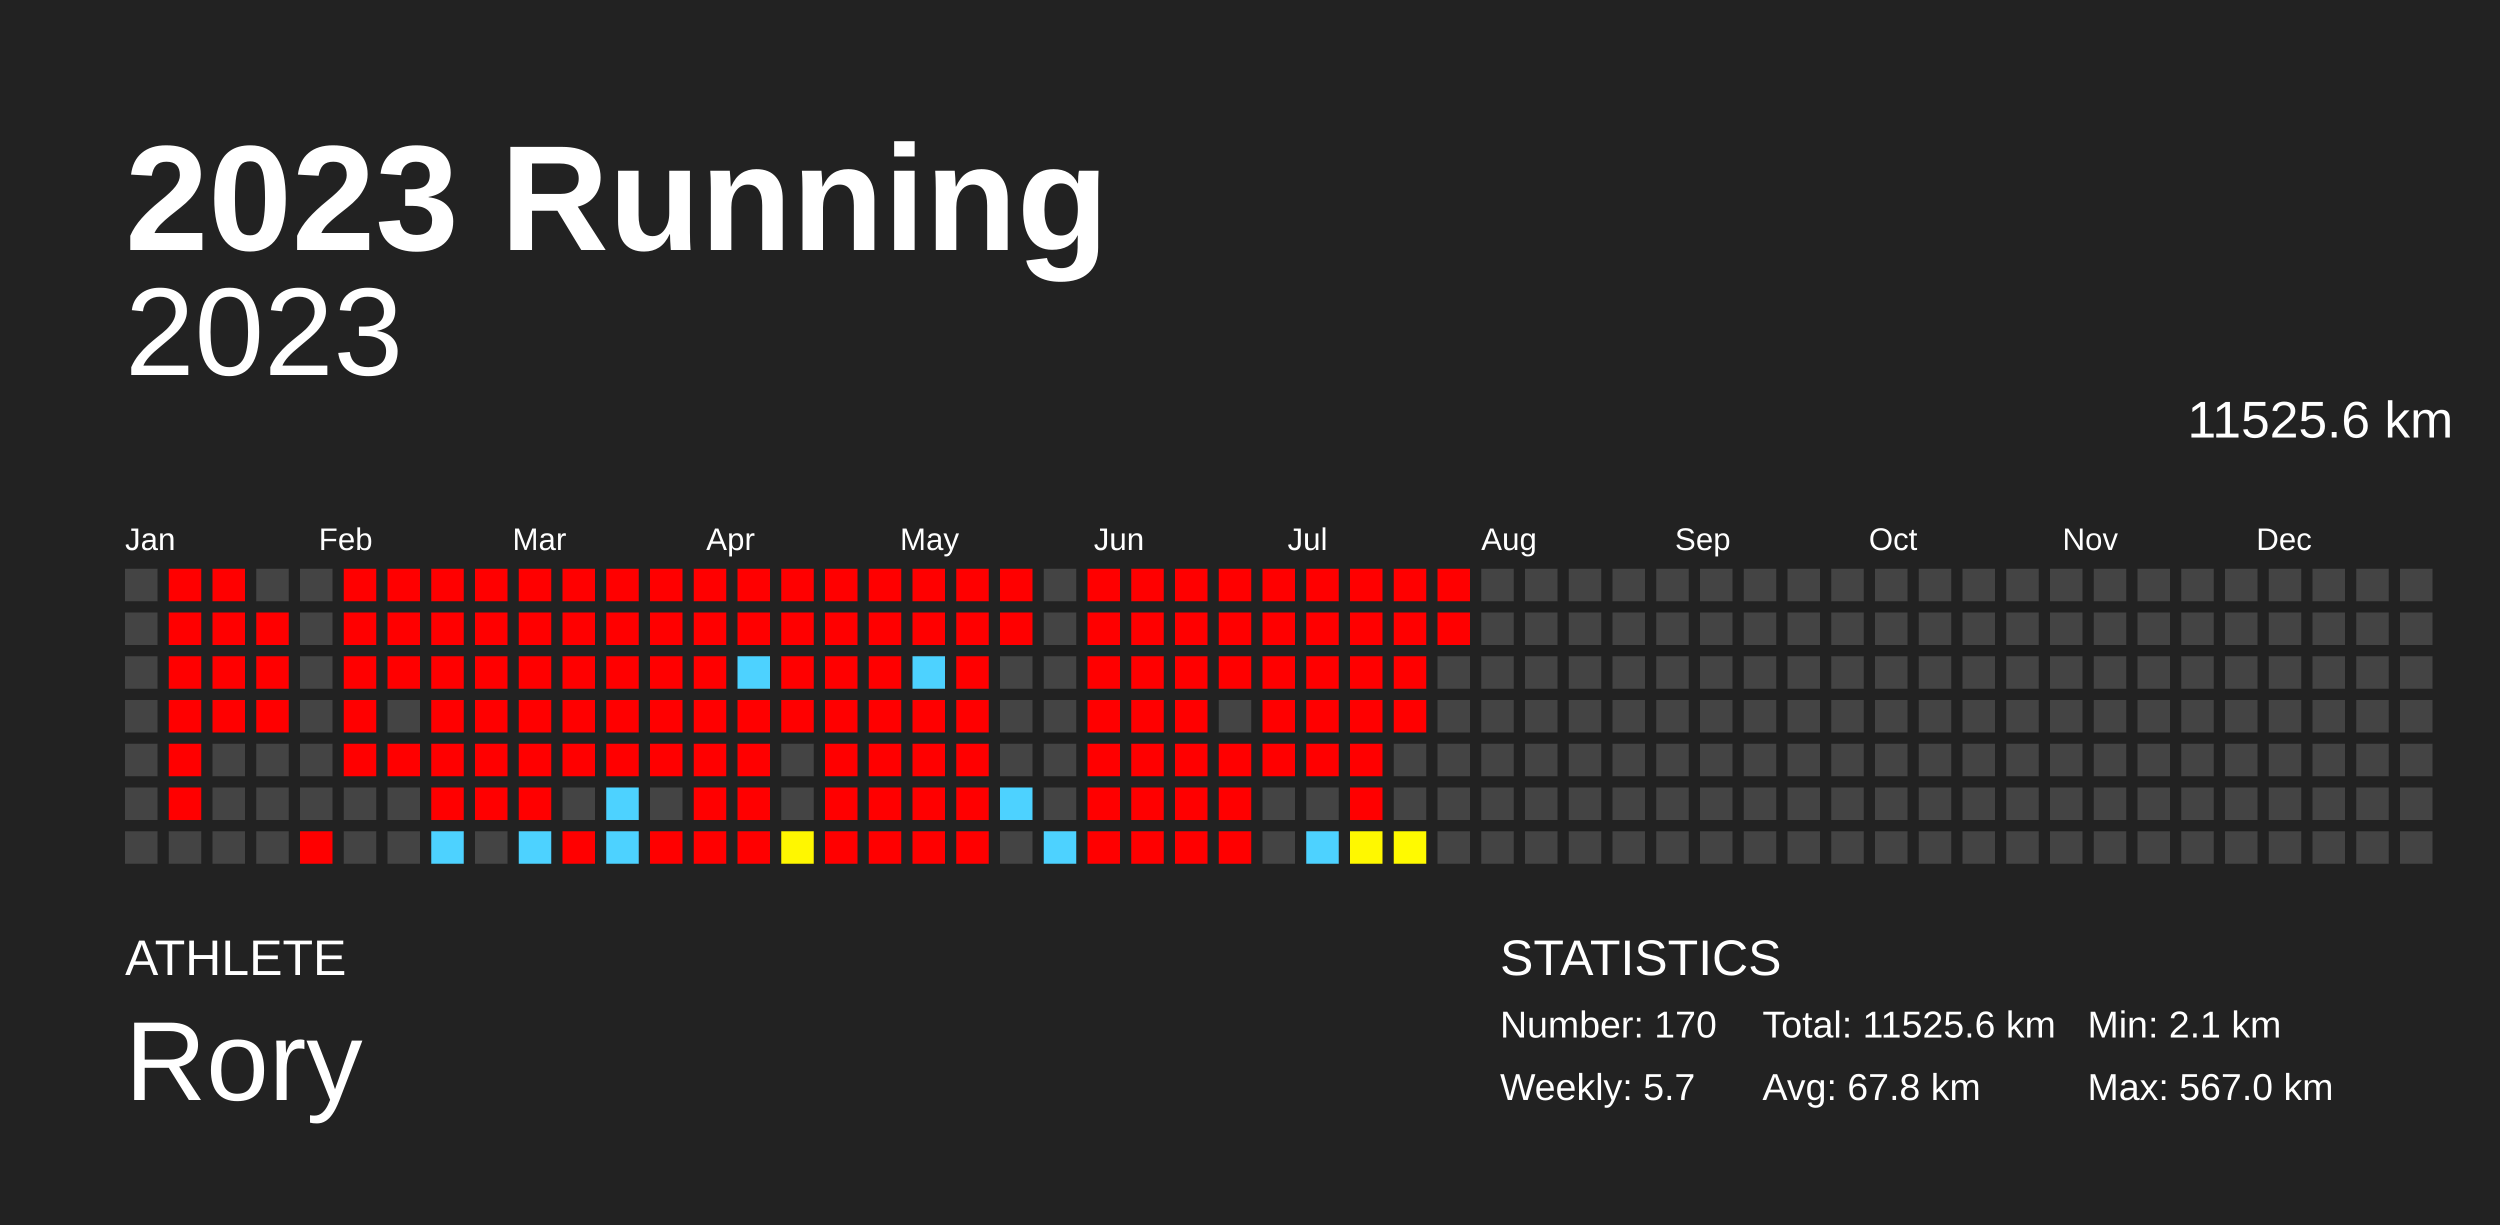
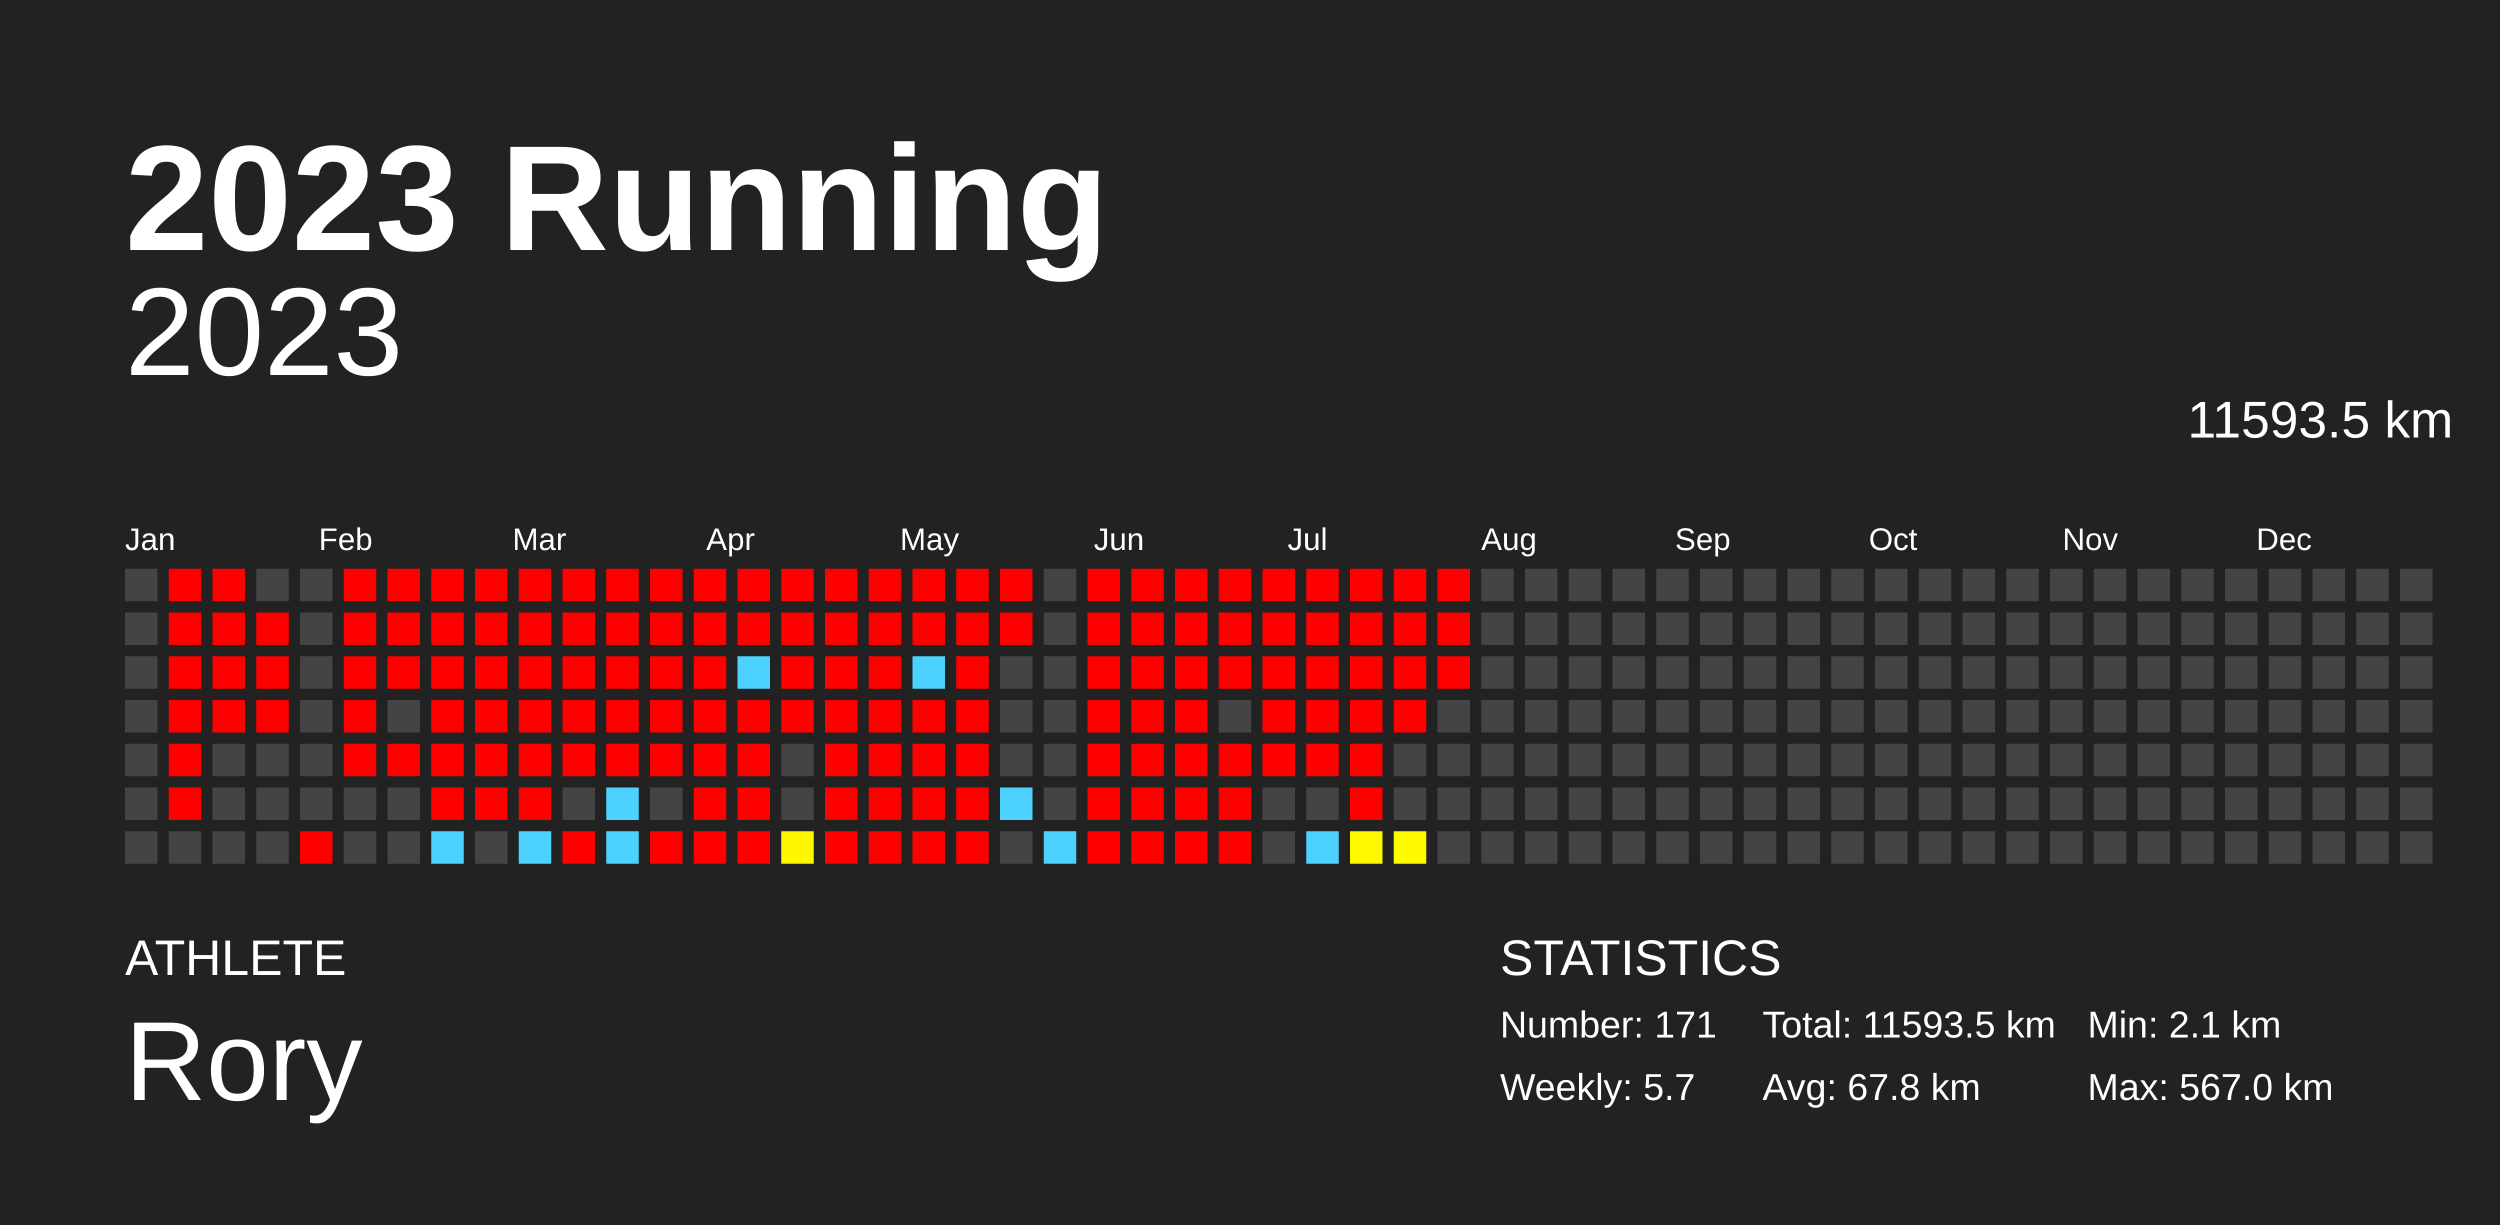
<svg xmlns="http://www.w3.org/2000/svg" baseProfile="full" height="98mm" version="1.1" viewBox="0,0,200,98" width="200mm">
  <defs />
  <rect fill="#222222" height="98" width="200" x="0" y="0" />
  <text fill="#FFFFFF" style="font-size:12px; font-family:Arial; font-weight:bold;" x="10" y="20">2023 Running</text>
  <text fill="#FFFFFF" style="font-size:4px; font-family:Arial" x="10" y="78">ATHLETE</text>
  <text fill="#FFFFFF" style="font-size:9px; font-family:Arial" x="10" y="88">Rory</text>
  <text fill="#FFFFFF" style="font-size:4px; font-family:Arial" x="120" y="78">STATISTICS</text>
-   <text fill="#FFFFFF" style="font-size:3px; font-family:Arial" x="120" y="83">Number: 170</text>
+   <text fill="#FFFFFF" style="font-size:3px; font-family:Arial" x="120" y="83">Number: 171</text>
  <text fill="#FFFFFF" style="font-size:3px; font-family:Arial" x="120" y="88">Weekly: 5.7</text>
-   <text fill="#FFFFFF" style="font-size:3px; font-family:Arial" x="141" y="83">Total: 11525.6 km</text>
+   <text fill="#FFFFFF" style="font-size:3px; font-family:Arial" x="141" y="83">Total: 11593.5 km</text>
  <text fill="#FFFFFF" style="font-size:3px; font-family:Arial" x="141" y="88">Avg: 67.8 km</text>
  <text fill="#FFFFFF" style="font-size:3px; font-family:Arial" x="167" y="83">Min: 2.1 km</text>
  <text fill="#FFFFFF" style="font-size:3px; font-family:Arial" x="167" y="88">Max: 567.0 km</text>
  <text alignment-baseline="hanging" fill="#FFFFFF" style="font-size:10.0px; font-family:Arial;" x="10" y="30">2023</text>
-   <text alignment-baseline="hanging" fill="#FFFFFF" style="font-size:4.125px; font-family:Arial;" x="175" y="35">11525.6 km</text>
+   <text alignment-baseline="hanging" fill="#FFFFFF" style="font-size:4.125px; font-family:Arial;" x="175" y="35">11593.5 km</text>
  <text fill="#FFFFFF" style="font-size:2.5px; font-family:Arial" x="10.0" y="44">Jan</text>
  <text fill="#FFFFFF" style="font-size:2.5px; font-family:Arial" x="25.5" y="44">Feb</text>
  <text fill="#FFFFFF" style="font-size:2.5px; font-family:Arial" x="41.0" y="44">Mar</text>
  <text fill="#FFFFFF" style="font-size:2.5px; font-family:Arial" x="56.5" y="44">Apr</text>
  <text fill="#FFFFFF" style="font-size:2.5px; font-family:Arial" x="72.0" y="44">May</text>
  <text fill="#FFFFFF" style="font-size:2.5px; font-family:Arial" x="87.5" y="44">Jun</text>
  <text fill="#FFFFFF" style="font-size:2.5px; font-family:Arial" x="103.0" y="44">Jul</text>
  <text fill="#FFFFFF" style="font-size:2.5px; font-family:Arial" x="118.5" y="44">Aug</text>
  <text fill="#FFFFFF" style="font-size:2.5px; font-family:Arial" x="134.0" y="44">Sep</text>
  <text fill="#FFFFFF" style="font-size:2.5px; font-family:Arial" x="149.5" y="44">Oct</text>
  <text fill="#FFFFFF" style="font-size:2.5px; font-family:Arial" x="165.0" y="44">Nov</text>
  <text fill="#FFFFFF" style="font-size:2.5px; font-family:Arial" x="180.5" y="44">Dec</text>
  <rect fill="#444444" height="2.6" width="2.6" x="10.0" y="45.5" />
  <rect fill="#444444" height="2.6" width="2.6" x="10.0" y="49.0" />
  <rect fill="#444444" height="2.6" width="2.6" x="10.0" y="52.5" />
  <rect fill="#444444" height="2.6" width="2.6" x="10.0" y="56.0" />
  <rect fill="#444444" height="2.6" width="2.6" x="10.0" y="59.5" />
  <rect fill="#444444" height="2.6" width="2.6" x="10.0" y="63.0" />
  <rect fill="#444444" height="2.6" width="2.6" x="10.0" y="66.5" />
  <rect fill="red" height="2.6" width="2.6" x="13.5" y="45.5" />
  <rect fill="red" height="2.6" width="2.6" x="13.5" y="49.0" />
  <rect fill="red" height="2.6" width="2.6" x="13.5" y="52.5" />
  <rect fill="red" height="2.6" width="2.6" x="13.5" y="56.0" />
  <rect fill="red" height="2.6" width="2.6" x="13.5" y="59.5" />
  <rect fill="red" height="2.6" width="2.6" x="13.5" y="63.0" />
  <rect fill="#444444" height="2.6" width="2.6" x="13.5" y="66.5" />
  <rect fill="red" height="2.6" width="2.6" x="17.0" y="45.5" />
  <rect fill="red" height="2.6" width="2.6" x="17.0" y="49.0" />
  <rect fill="red" height="2.6" width="2.6" x="17.0" y="52.5" />
  <rect fill="red" height="2.6" width="2.6" x="17.0" y="56.0" />
  <rect fill="#444444" height="2.6" width="2.6" x="17.0" y="59.5" />
  <rect fill="#444444" height="2.6" width="2.6" x="17.0" y="63.0" />
  <rect fill="#444444" height="2.6" width="2.6" x="17.0" y="66.5" />
  <rect fill="#444444" height="2.6" width="2.6" x="20.5" y="45.5" />
  <rect fill="red" height="2.6" width="2.6" x="20.5" y="49.0" />
  <rect fill="red" height="2.6" width="2.6" x="20.5" y="52.5" />
  <rect fill="red" height="2.6" width="2.6" x="20.5" y="56.0" />
  <rect fill="#444444" height="2.6" width="2.6" x="20.5" y="59.5" />
  <rect fill="#444444" height="2.6" width="2.6" x="20.5" y="63.0" />
  <rect fill="#444444" height="2.6" width="2.6" x="20.5" y="66.5" />
  <rect fill="#444444" height="2.6" width="2.6" x="24.0" y="45.5" />
  <rect fill="#444444" height="2.6" width="2.6" x="24.0" y="49.0" />
  <rect fill="#444444" height="2.6" width="2.6" x="24.0" y="52.5" />
  <rect fill="#444444" height="2.6" width="2.6" x="24.0" y="56.0" />
  <rect fill="#444444" height="2.6" width="2.6" x="24.0" y="59.5" />
  <rect fill="#444444" height="2.6" width="2.6" x="24.0" y="63.0" />
  <rect fill="red" height="2.6" width="2.6" x="24.0" y="66.5" />
  <rect fill="red" height="2.6" width="2.6" x="27.5" y="45.5" />
  <rect fill="red" height="2.6" width="2.6" x="27.5" y="49.0" />
  <rect fill="red" height="2.6" width="2.6" x="27.5" y="52.5" />
  <rect fill="red" height="2.6" width="2.6" x="27.5" y="56.0" />
  <rect fill="red" height="2.6" width="2.6" x="27.5" y="59.5" />
  <rect fill="#444444" height="2.6" width="2.6" x="27.5" y="63.0" />
  <rect fill="#444444" height="2.6" width="2.6" x="27.5" y="66.5" />
  <rect fill="red" height="2.6" width="2.6" x="31.0" y="45.5" />
  <rect fill="red" height="2.6" width="2.6" x="31.0" y="49.0" />
  <rect fill="red" height="2.6" width="2.6" x="31.0" y="52.5" />
  <rect fill="#444444" height="2.6" width="2.6" x="31.0" y="56.0" />
  <rect fill="red" height="2.6" width="2.6" x="31.0" y="59.5" />
  <rect fill="#444444" height="2.6" width="2.6" x="31.0" y="63.0" />
  <rect fill="#444444" height="2.6" width="2.6" x="31.0" y="66.5" />
  <rect fill="red" height="2.6" width="2.6" x="34.5" y="45.5" />
  <rect fill="red" height="2.6" width="2.6" x="34.5" y="49.0" />
  <rect fill="red" height="2.6" width="2.6" x="34.5" y="52.5" />
  <rect fill="red" height="2.6" width="2.6" x="34.5" y="56.0" />
  <rect fill="red" height="2.6" width="2.6" x="34.5" y="59.5" />
  <rect fill="red" height="2.6" width="2.6" x="34.5" y="63.0" />
  <rect fill="#4dd2ff" height="2.6" width="2.6" x="34.5" y="66.5" />
  <rect fill="red" height="2.6" width="2.6" x="38.0" y="45.5" />
  <rect fill="red" height="2.6" width="2.6" x="38.0" y="49.0" />
  <rect fill="red" height="2.6" width="2.6" x="38.0" y="52.5" />
  <rect fill="red" height="2.6" width="2.6" x="38.0" y="56.0" />
  <rect fill="red" height="2.6" width="2.6" x="38.0" y="59.5" />
  <rect fill="red" height="2.6" width="2.6" x="38.0" y="63.0" />
  <rect fill="#444444" height="2.6" width="2.6" x="38.0" y="66.5" />
  <rect fill="red" height="2.6" width="2.6" x="41.5" y="45.5" />
  <rect fill="red" height="2.6" width="2.6" x="41.5" y="49.0" />
  <rect fill="red" height="2.6" width="2.6" x="41.5" y="52.5" />
  <rect fill="red" height="2.6" width="2.6" x="41.5" y="56.0" />
  <rect fill="red" height="2.6" width="2.6" x="41.5" y="59.5" />
  <rect fill="red" height="2.6" width="2.6" x="41.5" y="63.0" />
  <rect fill="#4dd2ff" height="2.6" width="2.6" x="41.5" y="66.5" />
  <rect fill="red" height="2.6" width="2.6" x="45.0" y="45.5" />
  <rect fill="red" height="2.6" width="2.6" x="45.0" y="49.0" />
  <rect fill="red" height="2.6" width="2.6" x="45.0" y="52.5" />
  <rect fill="red" height="2.6" width="2.6" x="45.0" y="56.0" />
  <rect fill="red" height="2.6" width="2.6" x="45.0" y="59.5" />
  <rect fill="#444444" height="2.6" width="2.6" x="45.0" y="63.0" />
  <rect fill="red" height="2.6" width="2.6" x="45.0" y="66.5" />
  <rect fill="red" height="2.6" width="2.6" x="48.5" y="45.5" />
  <rect fill="red" height="2.6" width="2.6" x="48.5" y="49.0" />
  <rect fill="red" height="2.6" width="2.6" x="48.5" y="52.5" />
  <rect fill="red" height="2.6" width="2.6" x="48.5" y="56.0" />
  <rect fill="red" height="2.6" width="2.6" x="48.5" y="59.5" />
  <rect fill="#4dd2ff" height="2.6" width="2.6" x="48.5" y="63.0" />
  <rect fill="#4dd2ff" height="2.6" width="2.6" x="48.5" y="66.5" />
  <rect fill="red" height="2.6" width="2.6" x="52.0" y="45.5" />
  <rect fill="red" height="2.6" width="2.6" x="52.0" y="49.0" />
  <rect fill="red" height="2.6" width="2.6" x="52.0" y="52.5" />
  <rect fill="red" height="2.6" width="2.6" x="52.0" y="56.0" />
  <rect fill="red" height="2.6" width="2.6" x="52.0" y="59.5" />
  <rect fill="#444444" height="2.6" width="2.6" x="52.0" y="63.0" />
  <rect fill="red" height="2.6" width="2.6" x="52.0" y="66.5" />
  <rect fill="red" height="2.6" width="2.6" x="55.5" y="45.5" />
  <rect fill="red" height="2.6" width="2.6" x="55.5" y="49.0" />
  <rect fill="red" height="2.6" width="2.6" x="55.5" y="52.5" />
  <rect fill="red" height="2.6" width="2.6" x="55.5" y="56.0" />
  <rect fill="red" height="2.6" width="2.6" x="55.5" y="59.5" />
  <rect fill="red" height="2.6" width="2.6" x="55.5" y="63.0" />
  <rect fill="red" height="2.6" width="2.6" x="55.5" y="66.5" />
  <rect fill="red" height="2.6" width="2.6" x="59.0" y="45.5" />
  <rect fill="red" height="2.6" width="2.6" x="59.0" y="49.0" />
  <rect fill="#4dd2ff" height="2.6" width="2.6" x="59.0" y="52.5" />
  <rect fill="red" height="2.6" width="2.6" x="59.0" y="56.0" />
  <rect fill="red" height="2.6" width="2.6" x="59.0" y="59.5" />
  <rect fill="red" height="2.6" width="2.6" x="59.0" y="63.0" />
  <rect fill="red" height="2.6" width="2.6" x="59.0" y="66.5" />
  <rect fill="red" height="2.6" width="2.6" x="62.5" y="45.5" />
  <rect fill="red" height="2.6" width="2.6" x="62.5" y="49.0" />
  <rect fill="red" height="2.6" width="2.6" x="62.5" y="52.5" />
  <rect fill="red" height="2.6" width="2.6" x="62.5" y="56.0" />
  <rect fill="#444444" height="2.6" width="2.6" x="62.5" y="59.5" />
  <rect fill="#444444" height="2.6" width="2.6" x="62.5" y="63.0" />
  <rect fill="#fff700" height="2.6" width="2.6" x="62.5" y="66.5" />
  <rect fill="red" height="2.6" width="2.6" x="66.0" y="45.5" />
  <rect fill="red" height="2.6" width="2.6" x="66.0" y="49.0" />
  <rect fill="red" height="2.6" width="2.6" x="66.0" y="52.5" />
  <rect fill="red" height="2.6" width="2.6" x="66.0" y="56.0" />
  <rect fill="red" height="2.6" width="2.6" x="66.0" y="59.5" />
  <rect fill="red" height="2.6" width="2.6" x="66.0" y="63.0" />
  <rect fill="red" height="2.6" width="2.6" x="66.0" y="66.5" />
  <rect fill="red" height="2.6" width="2.6" x="69.5" y="45.5" />
  <rect fill="red" height="2.6" width="2.6" x="69.5" y="49.0" />
  <rect fill="red" height="2.6" width="2.6" x="69.5" y="52.5" />
  <rect fill="red" height="2.6" width="2.6" x="69.5" y="56.0" />
  <rect fill="red" height="2.6" width="2.6" x="69.5" y="59.5" />
  <rect fill="red" height="2.6" width="2.6" x="69.5" y="63.0" />
  <rect fill="red" height="2.6" width="2.6" x="69.5" y="66.5" />
  <rect fill="red" height="2.6" width="2.6" x="73.0" y="45.5" />
  <rect fill="red" height="2.6" width="2.6" x="73.0" y="49.0" />
  <rect fill="#4dd2ff" height="2.6" width="2.6" x="73.0" y="52.5" />
  <rect fill="red" height="2.6" width="2.6" x="73.0" y="56.0" />
  <rect fill="red" height="2.6" width="2.6" x="73.0" y="59.5" />
  <rect fill="red" height="2.6" width="2.6" x="73.0" y="63.0" />
  <rect fill="red" height="2.6" width="2.6" x="73.0" y="66.5" />
  <rect fill="red" height="2.6" width="2.6" x="76.5" y="45.5" />
  <rect fill="red" height="2.6" width="2.6" x="76.5" y="49.0" />
  <rect fill="red" height="2.6" width="2.6" x="76.5" y="52.5" />
  <rect fill="red" height="2.6" width="2.6" x="76.5" y="56.0" />
  <rect fill="red" height="2.6" width="2.6" x="76.5" y="59.5" />
  <rect fill="red" height="2.6" width="2.6" x="76.5" y="63.0" />
  <rect fill="red" height="2.6" width="2.6" x="76.5" y="66.5" />
  <rect fill="red" height="2.6" width="2.6" x="80.0" y="45.5" />
  <rect fill="red" height="2.6" width="2.6" x="80.0" y="49.0" />
  <rect fill="#444444" height="2.6" width="2.6" x="80.0" y="52.5" />
  <rect fill="#444444" height="2.6" width="2.6" x="80.0" y="56.0" />
  <rect fill="#444444" height="2.6" width="2.6" x="80.0" y="59.5" />
  <rect fill="#4dd2ff" height="2.6" width="2.6" x="80.0" y="63.0" />
  <rect fill="#444444" height="2.6" width="2.6" x="80.0" y="66.5" />
  <rect fill="#444444" height="2.6" width="2.6" x="83.5" y="45.5" />
  <rect fill="#444444" height="2.6" width="2.6" x="83.5" y="49.0" />
  <rect fill="#444444" height="2.6" width="2.6" x="83.5" y="52.5" />
  <rect fill="#444444" height="2.6" width="2.6" x="83.5" y="56.0" />
  <rect fill="#444444" height="2.6" width="2.6" x="83.5" y="59.5" />
  <rect fill="#444444" height="2.6" width="2.6" x="83.5" y="63.0" />
  <rect fill="#4dd2ff" height="2.6" width="2.6" x="83.5" y="66.5" />
  <rect fill="red" height="2.6" width="2.6" x="87.0" y="45.5" />
  <rect fill="red" height="2.6" width="2.6" x="87.0" y="49.0" />
  <rect fill="red" height="2.6" width="2.6" x="87.0" y="52.5" />
  <rect fill="red" height="2.6" width="2.6" x="87.0" y="56.0" />
  <rect fill="red" height="2.6" width="2.6" x="87.0" y="59.5" />
  <rect fill="red" height="2.6" width="2.6" x="87.0" y="63.0" />
  <rect fill="red" height="2.6" width="2.6" x="87.0" y="66.5" />
  <rect fill="red" height="2.6" width="2.6" x="90.5" y="45.5" />
  <rect fill="red" height="2.6" width="2.6" x="90.5" y="49.0" />
  <rect fill="red" height="2.6" width="2.6" x="90.5" y="52.5" />
  <rect fill="red" height="2.6" width="2.6" x="90.5" y="56.0" />
  <rect fill="red" height="2.6" width="2.6" x="90.5" y="59.5" />
  <rect fill="red" height="2.6" width="2.6" x="90.5" y="63.0" />
  <rect fill="red" height="2.6" width="2.6" x="90.5" y="66.5" />
  <rect fill="red" height="2.6" width="2.6" x="94.0" y="45.5" />
  <rect fill="red" height="2.6" width="2.6" x="94.0" y="49.0" />
  <rect fill="red" height="2.6" width="2.6" x="94.0" y="52.5" />
  <rect fill="red" height="2.6" width="2.6" x="94.0" y="56.0" />
  <rect fill="red" height="2.6" width="2.6" x="94.0" y="59.5" />
  <rect fill="red" height="2.6" width="2.6" x="94.0" y="63.0" />
  <rect fill="red" height="2.6" width="2.6" x="94.0" y="66.5" />
  <rect fill="red" height="2.6" width="2.6" x="97.5" y="45.5" />
  <rect fill="red" height="2.6" width="2.6" x="97.5" y="49.0" />
  <rect fill="red" height="2.6" width="2.6" x="97.5" y="52.5" />
  <rect fill="#444444" height="2.6" width="2.6" x="97.5" y="56.0" />
  <rect fill="red" height="2.6" width="2.6" x="97.5" y="59.5" />
  <rect fill="red" height="2.6" width="2.6" x="97.5" y="63.0" />
  <rect fill="red" height="2.6" width="2.6" x="97.5" y="66.5" />
  <rect fill="red" height="2.6" width="2.6" x="101.0" y="45.5" />
  <rect fill="red" height="2.6" width="2.6" x="101.0" y="49.0" />
  <rect fill="red" height="2.6" width="2.6" x="101.0" y="52.5" />
  <rect fill="red" height="2.6" width="2.6" x="101.0" y="56.0" />
  <rect fill="red" height="2.6" width="2.6" x="101.0" y="59.5" />
  <rect fill="#444444" height="2.6" width="2.6" x="101.0" y="63.0" />
  <rect fill="#444444" height="2.6" width="2.6" x="101.0" y="66.5" />
  <rect fill="red" height="2.6" width="2.6" x="104.5" y="45.5" />
  <rect fill="red" height="2.6" width="2.6" x="104.5" y="49.0" />
  <rect fill="red" height="2.6" width="2.6" x="104.5" y="52.5" />
  <rect fill="red" height="2.6" width="2.6" x="104.5" y="56.0" />
  <rect fill="red" height="2.6" width="2.6" x="104.5" y="59.5" />
  <rect fill="#444444" height="2.6" width="2.6" x="104.5" y="63.0" />
  <rect fill="#4dd2ff" height="2.6" width="2.6" x="104.5" y="66.5" />
  <rect fill="red" height="2.6" width="2.6" x="108.0" y="45.5" />
  <rect fill="red" height="2.6" width="2.6" x="108.0" y="49.0" />
  <rect fill="red" height="2.6" width="2.6" x="108.0" y="52.5" />
  <rect fill="red" height="2.6" width="2.6" x="108.0" y="56.0" />
  <rect fill="red" height="2.6" width="2.6" x="108.0" y="59.5" />
  <rect fill="red" height="2.6" width="2.6" x="108.0" y="63.0" />
  <rect fill="#fff800" height="2.6" width="2.6" x="108.0" y="66.5" />
  <rect fill="red" height="2.6" width="2.6" x="111.5" y="45.5" />
  <rect fill="red" height="2.6" width="2.6" x="111.5" y="49.0" />
  <rect fill="red" height="2.6" width="2.6" x="111.5" y="52.5" />
  <rect fill="red" height="2.6" width="2.6" x="111.5" y="56.0" />
  <rect fill="#444444" height="2.6" width="2.6" x="111.5" y="59.5" />
  <rect fill="#444444" height="2.6" width="2.6" x="111.5" y="63.0" />
  <rect fill="#fffa00" height="2.6" width="2.6" x="111.5" y="66.5" />
  <rect fill="red" height="2.6" width="2.6" x="115.0" y="45.5" />
  <rect fill="red" height="2.6" width="2.6" x="115.0" y="49.0" />
-   <rect fill="#444444" height="2.6" width="2.6" x="115.0" y="52.5" />
+   <rect fill="red" height="2.6" width="2.6" x="115.0" y="52.5" />
  <rect fill="#444444" height="2.6" width="2.6" x="115.0" y="56.0" />
  <rect fill="#444444" height="2.6" width="2.6" x="115.0" y="59.5" />
  <rect fill="#444444" height="2.6" width="2.6" x="115.0" y="63.0" />
  <rect fill="#444444" height="2.6" width="2.6" x="115.0" y="66.5" />
  <rect fill="#444444" height="2.6" width="2.6" x="118.5" y="45.5" />
  <rect fill="#444444" height="2.6" width="2.6" x="118.5" y="49.0" />
  <rect fill="#444444" height="2.6" width="2.6" x="118.5" y="52.5" />
  <rect fill="#444444" height="2.6" width="2.6" x="118.5" y="56.0" />
  <rect fill="#444444" height="2.6" width="2.6" x="118.5" y="59.5" />
  <rect fill="#444444" height="2.6" width="2.6" x="118.5" y="63.0" />
  <rect fill="#444444" height="2.6" width="2.6" x="118.5" y="66.5" />
  <rect fill="#444444" height="2.6" width="2.6" x="122.0" y="45.5" />
  <rect fill="#444444" height="2.6" width="2.6" x="122.0" y="49.0" />
  <rect fill="#444444" height="2.6" width="2.6" x="122.0" y="52.5" />
  <rect fill="#444444" height="2.6" width="2.6" x="122.0" y="56.0" />
  <rect fill="#444444" height="2.6" width="2.6" x="122.0" y="59.5" />
  <rect fill="#444444" height="2.6" width="2.6" x="122.0" y="63.0" />
  <rect fill="#444444" height="2.6" width="2.6" x="122.0" y="66.5" />
  <rect fill="#444444" height="2.6" width="2.6" x="125.5" y="45.5" />
  <rect fill="#444444" height="2.6" width="2.6" x="125.5" y="49.0" />
  <rect fill="#444444" height="2.6" width="2.6" x="125.5" y="52.5" />
  <rect fill="#444444" height="2.6" width="2.6" x="125.5" y="56.0" />
  <rect fill="#444444" height="2.6" width="2.6" x="125.5" y="59.5" />
  <rect fill="#444444" height="2.6" width="2.6" x="125.5" y="63.0" />
  <rect fill="#444444" height="2.6" width="2.6" x="125.5" y="66.5" />
  <rect fill="#444444" height="2.6" width="2.6" x="129.0" y="45.5" />
  <rect fill="#444444" height="2.6" width="2.6" x="129.0" y="49.0" />
  <rect fill="#444444" height="2.6" width="2.6" x="129.0" y="52.5" />
  <rect fill="#444444" height="2.6" width="2.6" x="129.0" y="56.0" />
  <rect fill="#444444" height="2.6" width="2.6" x="129.0" y="59.5" />
  <rect fill="#444444" height="2.6" width="2.6" x="129.0" y="63.0" />
  <rect fill="#444444" height="2.6" width="2.6" x="129.0" y="66.5" />
  <rect fill="#444444" height="2.6" width="2.6" x="132.5" y="45.5" />
  <rect fill="#444444" height="2.6" width="2.6" x="132.5" y="49.0" />
  <rect fill="#444444" height="2.6" width="2.6" x="132.5" y="52.5" />
  <rect fill="#444444" height="2.6" width="2.6" x="132.5" y="56.0" />
  <rect fill="#444444" height="2.6" width="2.6" x="132.5" y="59.5" />
  <rect fill="#444444" height="2.6" width="2.6" x="132.5" y="63.0" />
  <rect fill="#444444" height="2.6" width="2.6" x="132.5" y="66.5" />
  <rect fill="#444444" height="2.6" width="2.6" x="136.0" y="45.5" />
  <rect fill="#444444" height="2.6" width="2.6" x="136.0" y="49.0" />
  <rect fill="#444444" height="2.6" width="2.6" x="136.0" y="52.5" />
  <rect fill="#444444" height="2.6" width="2.6" x="136.0" y="56.0" />
  <rect fill="#444444" height="2.6" width="2.6" x="136.0" y="59.5" />
  <rect fill="#444444" height="2.6" width="2.6" x="136.0" y="63.0" />
  <rect fill="#444444" height="2.6" width="2.6" x="136.0" y="66.5" />
  <rect fill="#444444" height="2.6" width="2.6" x="139.5" y="45.5" />
  <rect fill="#444444" height="2.6" width="2.6" x="139.5" y="49.0" />
  <rect fill="#444444" height="2.6" width="2.6" x="139.5" y="52.5" />
  <rect fill="#444444" height="2.6" width="2.6" x="139.5" y="56.0" />
  <rect fill="#444444" height="2.6" width="2.6" x="139.5" y="59.5" />
  <rect fill="#444444" height="2.6" width="2.6" x="139.5" y="63.0" />
  <rect fill="#444444" height="2.6" width="2.6" x="139.5" y="66.5" />
  <rect fill="#444444" height="2.6" width="2.6" x="143.0" y="45.5" />
  <rect fill="#444444" height="2.6" width="2.6" x="143.0" y="49.0" />
  <rect fill="#444444" height="2.6" width="2.6" x="143.0" y="52.5" />
  <rect fill="#444444" height="2.6" width="2.6" x="143.0" y="56.0" />
  <rect fill="#444444" height="2.6" width="2.6" x="143.0" y="59.5" />
  <rect fill="#444444" height="2.6" width="2.6" x="143.0" y="63.0" />
  <rect fill="#444444" height="2.6" width="2.6" x="143.0" y="66.5" />
  <rect fill="#444444" height="2.6" width="2.6" x="146.5" y="45.5" />
  <rect fill="#444444" height="2.6" width="2.6" x="146.5" y="49.0" />
  <rect fill="#444444" height="2.6" width="2.6" x="146.5" y="52.5" />
  <rect fill="#444444" height="2.6" width="2.6" x="146.5" y="56.0" />
  <rect fill="#444444" height="2.6" width="2.6" x="146.5" y="59.5" />
  <rect fill="#444444" height="2.6" width="2.6" x="146.5" y="63.0" />
  <rect fill="#444444" height="2.6" width="2.6" x="146.5" y="66.5" />
  <rect fill="#444444" height="2.6" width="2.6" x="150.0" y="45.5" />
  <rect fill="#444444" height="2.6" width="2.6" x="150.0" y="49.0" />
  <rect fill="#444444" height="2.6" width="2.6" x="150.0" y="52.5" />
  <rect fill="#444444" height="2.6" width="2.6" x="150.0" y="56.0" />
  <rect fill="#444444" height="2.6" width="2.6" x="150.0" y="59.5" />
  <rect fill="#444444" height="2.6" width="2.6" x="150.0" y="63.0" />
  <rect fill="#444444" height="2.6" width="2.6" x="150.0" y="66.5" />
  <rect fill="#444444" height="2.6" width="2.6" x="153.5" y="45.5" />
  <rect fill="#444444" height="2.6" width="2.6" x="153.5" y="49.0" />
  <rect fill="#444444" height="2.6" width="2.6" x="153.5" y="52.5" />
  <rect fill="#444444" height="2.6" width="2.6" x="153.5" y="56.0" />
  <rect fill="#444444" height="2.6" width="2.6" x="153.5" y="59.5" />
  <rect fill="#444444" height="2.6" width="2.6" x="153.5" y="63.0" />
  <rect fill="#444444" height="2.6" width="2.6" x="153.5" y="66.5" />
  <rect fill="#444444" height="2.6" width="2.6" x="157.0" y="45.5" />
  <rect fill="#444444" height="2.6" width="2.6" x="157.0" y="49.0" />
  <rect fill="#444444" height="2.6" width="2.6" x="157.0" y="52.5" />
  <rect fill="#444444" height="2.6" width="2.6" x="157.0" y="56.0" />
  <rect fill="#444444" height="2.6" width="2.6" x="157.0" y="59.5" />
  <rect fill="#444444" height="2.6" width="2.6" x="157.0" y="63.0" />
  <rect fill="#444444" height="2.6" width="2.6" x="157.0" y="66.5" />
  <rect fill="#444444" height="2.6" width="2.6" x="160.5" y="45.5" />
  <rect fill="#444444" height="2.6" width="2.6" x="160.5" y="49.0" />
  <rect fill="#444444" height="2.6" width="2.6" x="160.5" y="52.5" />
  <rect fill="#444444" height="2.6" width="2.6" x="160.5" y="56.0" />
  <rect fill="#444444" height="2.6" width="2.6" x="160.5" y="59.5" />
  <rect fill="#444444" height="2.6" width="2.6" x="160.5" y="63.0" />
  <rect fill="#444444" height="2.6" width="2.6" x="160.5" y="66.5" />
  <rect fill="#444444" height="2.6" width="2.6" x="164.0" y="45.5" />
  <rect fill="#444444" height="2.6" width="2.6" x="164.0" y="49.0" />
  <rect fill="#444444" height="2.6" width="2.6" x="164.0" y="52.5" />
  <rect fill="#444444" height="2.6" width="2.6" x="164.0" y="56.0" />
  <rect fill="#444444" height="2.6" width="2.6" x="164.0" y="59.5" />
  <rect fill="#444444" height="2.6" width="2.6" x="164.0" y="63.0" />
  <rect fill="#444444" height="2.6" width="2.6" x="164.0" y="66.5" />
  <rect fill="#444444" height="2.6" width="2.6" x="167.5" y="45.5" />
  <rect fill="#444444" height="2.6" width="2.6" x="167.5" y="49.0" />
  <rect fill="#444444" height="2.6" width="2.6" x="167.5" y="52.5" />
  <rect fill="#444444" height="2.6" width="2.6" x="167.5" y="56.0" />
  <rect fill="#444444" height="2.6" width="2.6" x="167.5" y="59.5" />
  <rect fill="#444444" height="2.6" width="2.6" x="167.5" y="63.0" />
  <rect fill="#444444" height="2.6" width="2.6" x="167.5" y="66.5" />
  <rect fill="#444444" height="2.6" width="2.6" x="171.0" y="45.5" />
  <rect fill="#444444" height="2.6" width="2.6" x="171.0" y="49.0" />
  <rect fill="#444444" height="2.6" width="2.6" x="171.0" y="52.5" />
  <rect fill="#444444" height="2.6" width="2.6" x="171.0" y="56.0" />
  <rect fill="#444444" height="2.6" width="2.6" x="171.0" y="59.5" />
  <rect fill="#444444" height="2.6" width="2.6" x="171.0" y="63.0" />
  <rect fill="#444444" height="2.6" width="2.6" x="171.0" y="66.5" />
  <rect fill="#444444" height="2.6" width="2.6" x="174.5" y="45.5" />
  <rect fill="#444444" height="2.6" width="2.6" x="174.5" y="49.0" />
  <rect fill="#444444" height="2.6" width="2.6" x="174.5" y="52.5" />
  <rect fill="#444444" height="2.6" width="2.6" x="174.5" y="56.0" />
  <rect fill="#444444" height="2.6" width="2.6" x="174.5" y="59.5" />
  <rect fill="#444444" height="2.6" width="2.6" x="174.5" y="63.0" />
  <rect fill="#444444" height="2.6" width="2.6" x="174.5" y="66.5" />
  <rect fill="#444444" height="2.6" width="2.6" x="178.0" y="45.5" />
  <rect fill="#444444" height="2.6" width="2.6" x="178.0" y="49.0" />
  <rect fill="#444444" height="2.6" width="2.6" x="178.0" y="52.5" />
  <rect fill="#444444" height="2.6" width="2.6" x="178.0" y="56.0" />
  <rect fill="#444444" height="2.6" width="2.6" x="178.0" y="59.5" />
  <rect fill="#444444" height="2.6" width="2.6" x="178.0" y="63.0" />
  <rect fill="#444444" height="2.6" width="2.6" x="178.0" y="66.5" />
  <rect fill="#444444" height="2.6" width="2.6" x="181.5" y="45.5" />
  <rect fill="#444444" height="2.6" width="2.6" x="181.5" y="49.0" />
  <rect fill="#444444" height="2.6" width="2.6" x="181.5" y="52.5" />
  <rect fill="#444444" height="2.6" width="2.6" x="181.5" y="56.0" />
  <rect fill="#444444" height="2.6" width="2.6" x="181.5" y="59.5" />
  <rect fill="#444444" height="2.6" width="2.6" x="181.5" y="63.0" />
  <rect fill="#444444" height="2.6" width="2.6" x="181.5" y="66.5" />
  <rect fill="#444444" height="2.6" width="2.6" x="185.0" y="45.5" />
  <rect fill="#444444" height="2.6" width="2.6" x="185.0" y="49.0" />
  <rect fill="#444444" height="2.6" width="2.6" x="185.0" y="52.5" />
  <rect fill="#444444" height="2.6" width="2.6" x="185.0" y="56.0" />
  <rect fill="#444444" height="2.6" width="2.6" x="185.0" y="59.5" />
  <rect fill="#444444" height="2.6" width="2.6" x="185.0" y="63.0" />
  <rect fill="#444444" height="2.6" width="2.6" x="185.0" y="66.5" />
  <rect fill="#444444" height="2.6" width="2.6" x="188.5" y="45.5" />
  <rect fill="#444444" height="2.6" width="2.6" x="188.5" y="49.0" />
  <rect fill="#444444" height="2.6" width="2.6" x="188.5" y="52.5" />
  <rect fill="#444444" height="2.6" width="2.6" x="188.5" y="56.0" />
  <rect fill="#444444" height="2.6" width="2.6" x="188.5" y="59.5" />
  <rect fill="#444444" height="2.6" width="2.6" x="188.5" y="63.0" />
  <rect fill="#444444" height="2.6" width="2.6" x="188.5" y="66.5" />
  <rect fill="#444444" height="2.6" width="2.6" x="192.0" y="45.5" />
  <rect fill="#444444" height="2.6" width="2.6" x="192.0" y="49.0" />
  <rect fill="#444444" height="2.6" width="2.6" x="192.0" y="52.5" />
  <rect fill="#444444" height="2.6" width="2.6" x="192.0" y="56.0" />
  <rect fill="#444444" height="2.6" width="2.6" x="192.0" y="59.5" />
  <rect fill="#444444" height="2.6" width="2.6" x="192.0" y="63.0" />
  <rect fill="#444444" height="2.6" width="2.6" x="192.0" y="66.5" />
</svg>
